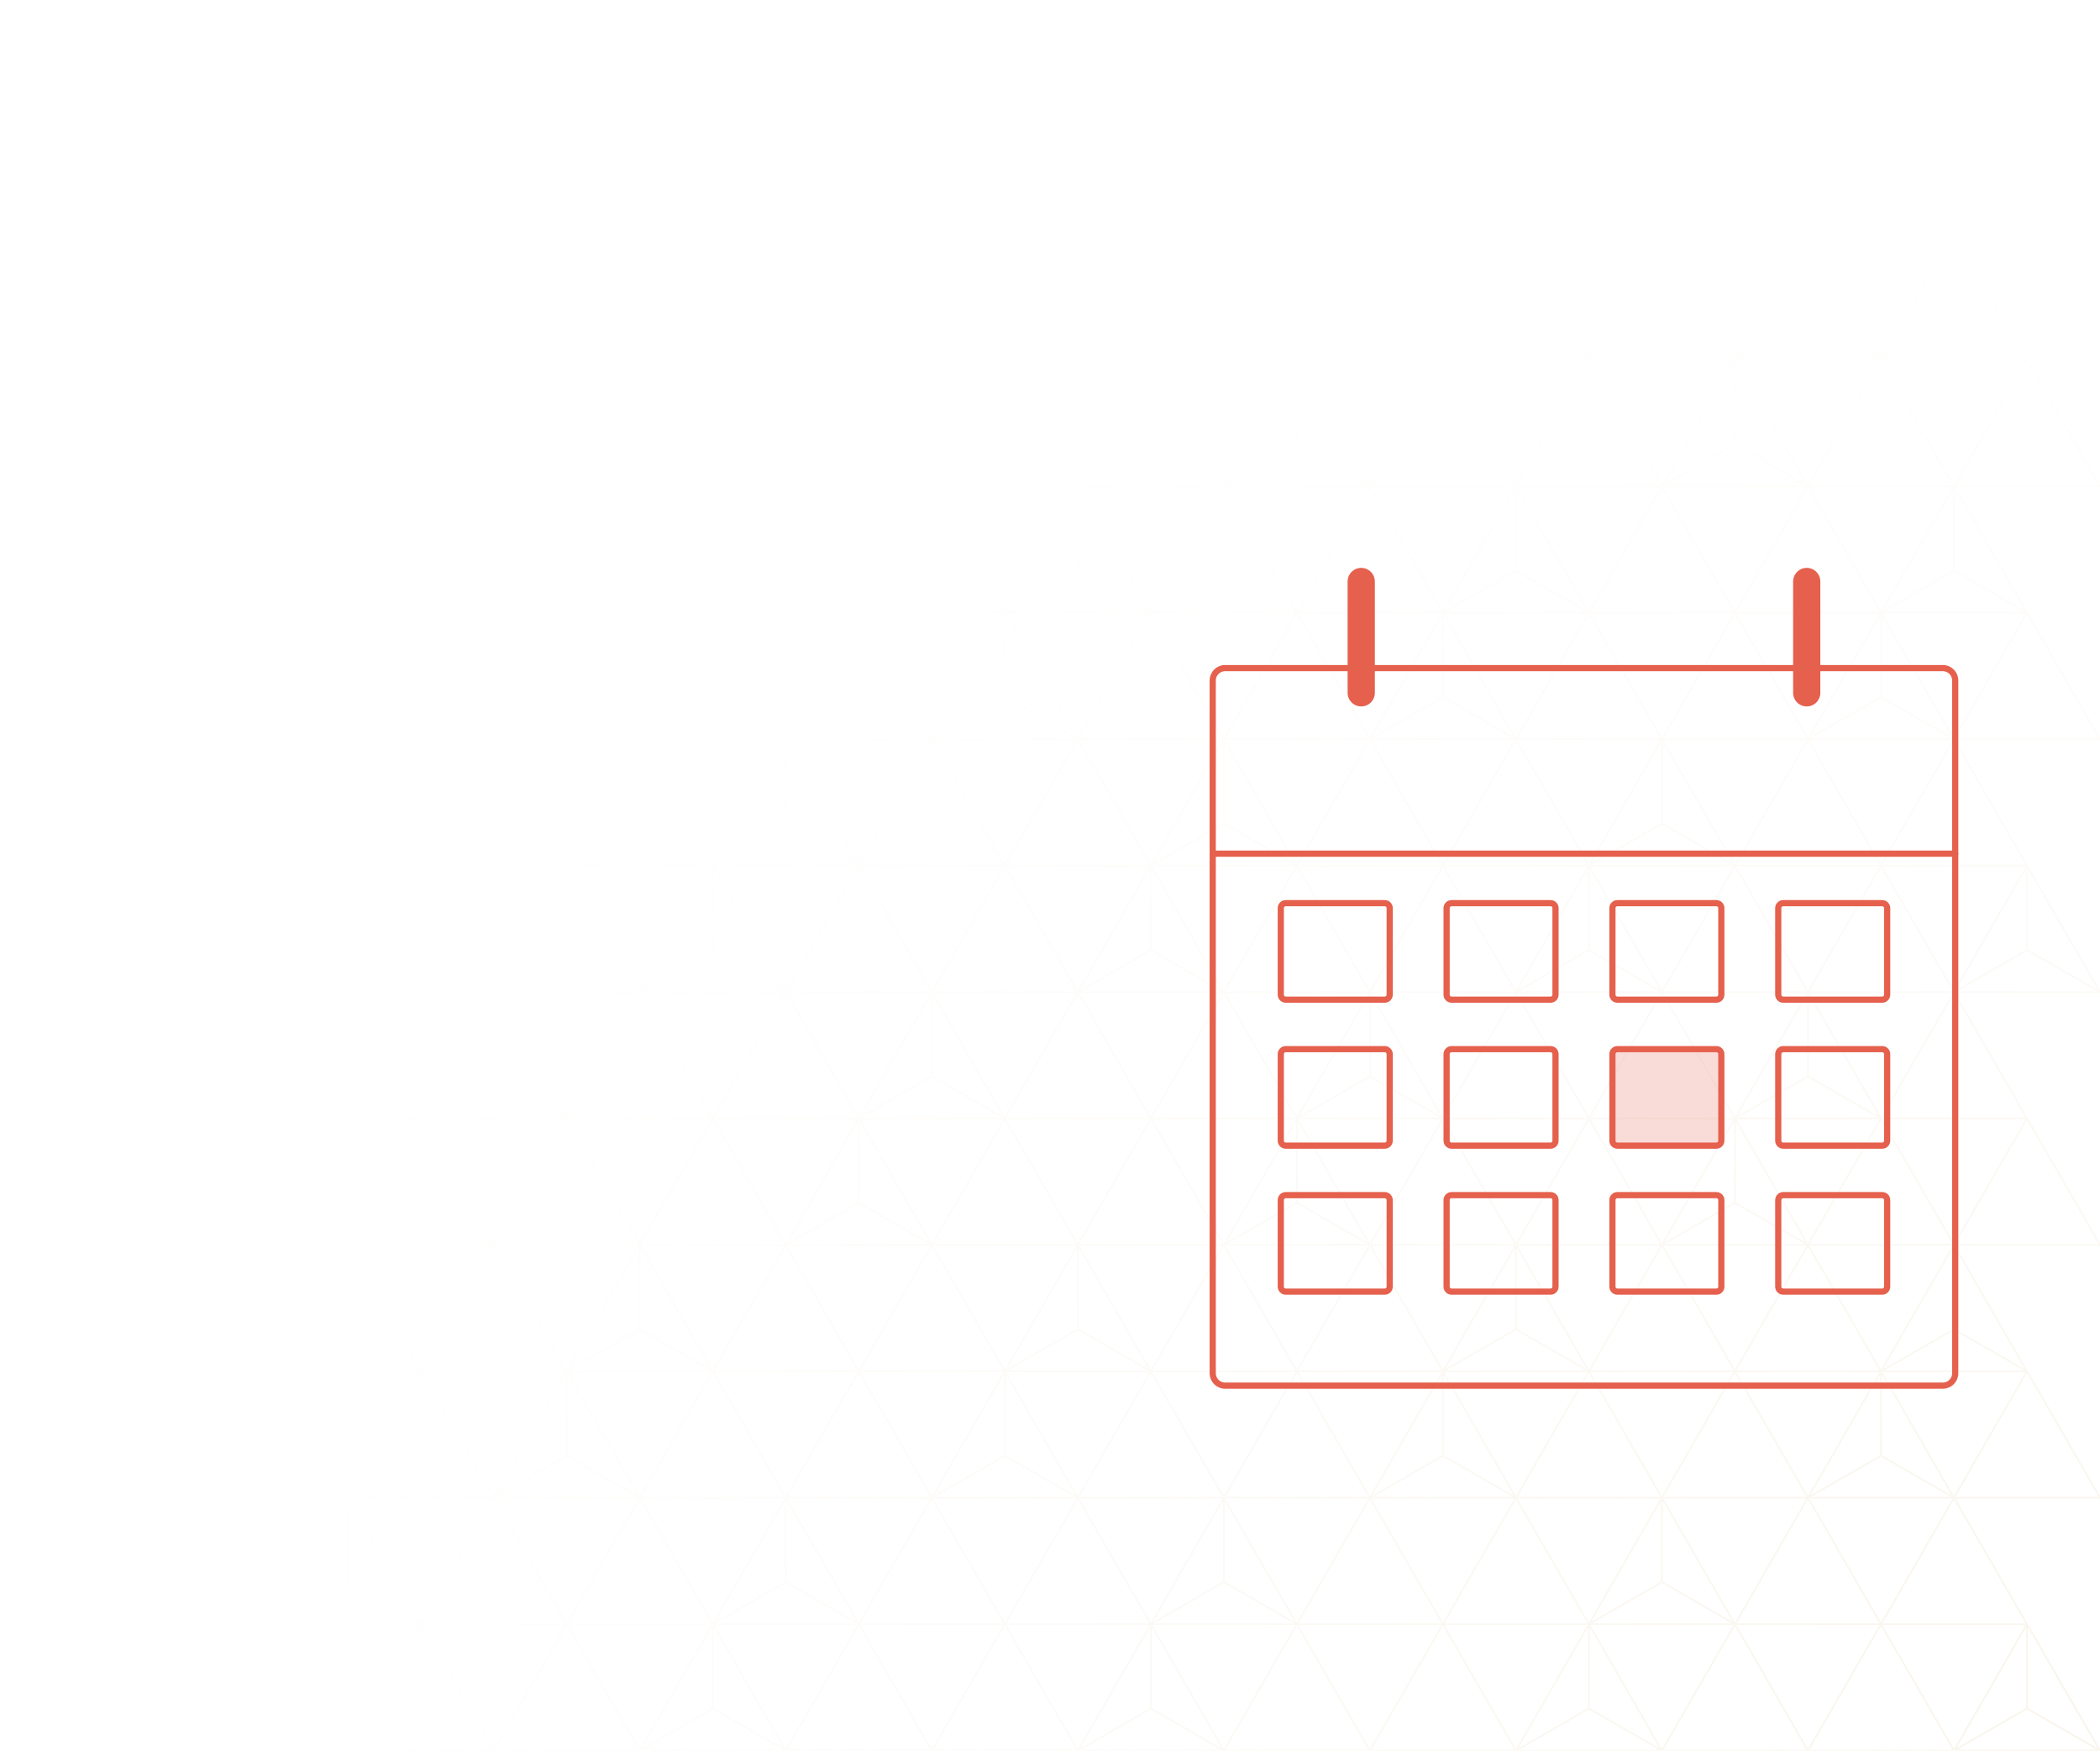
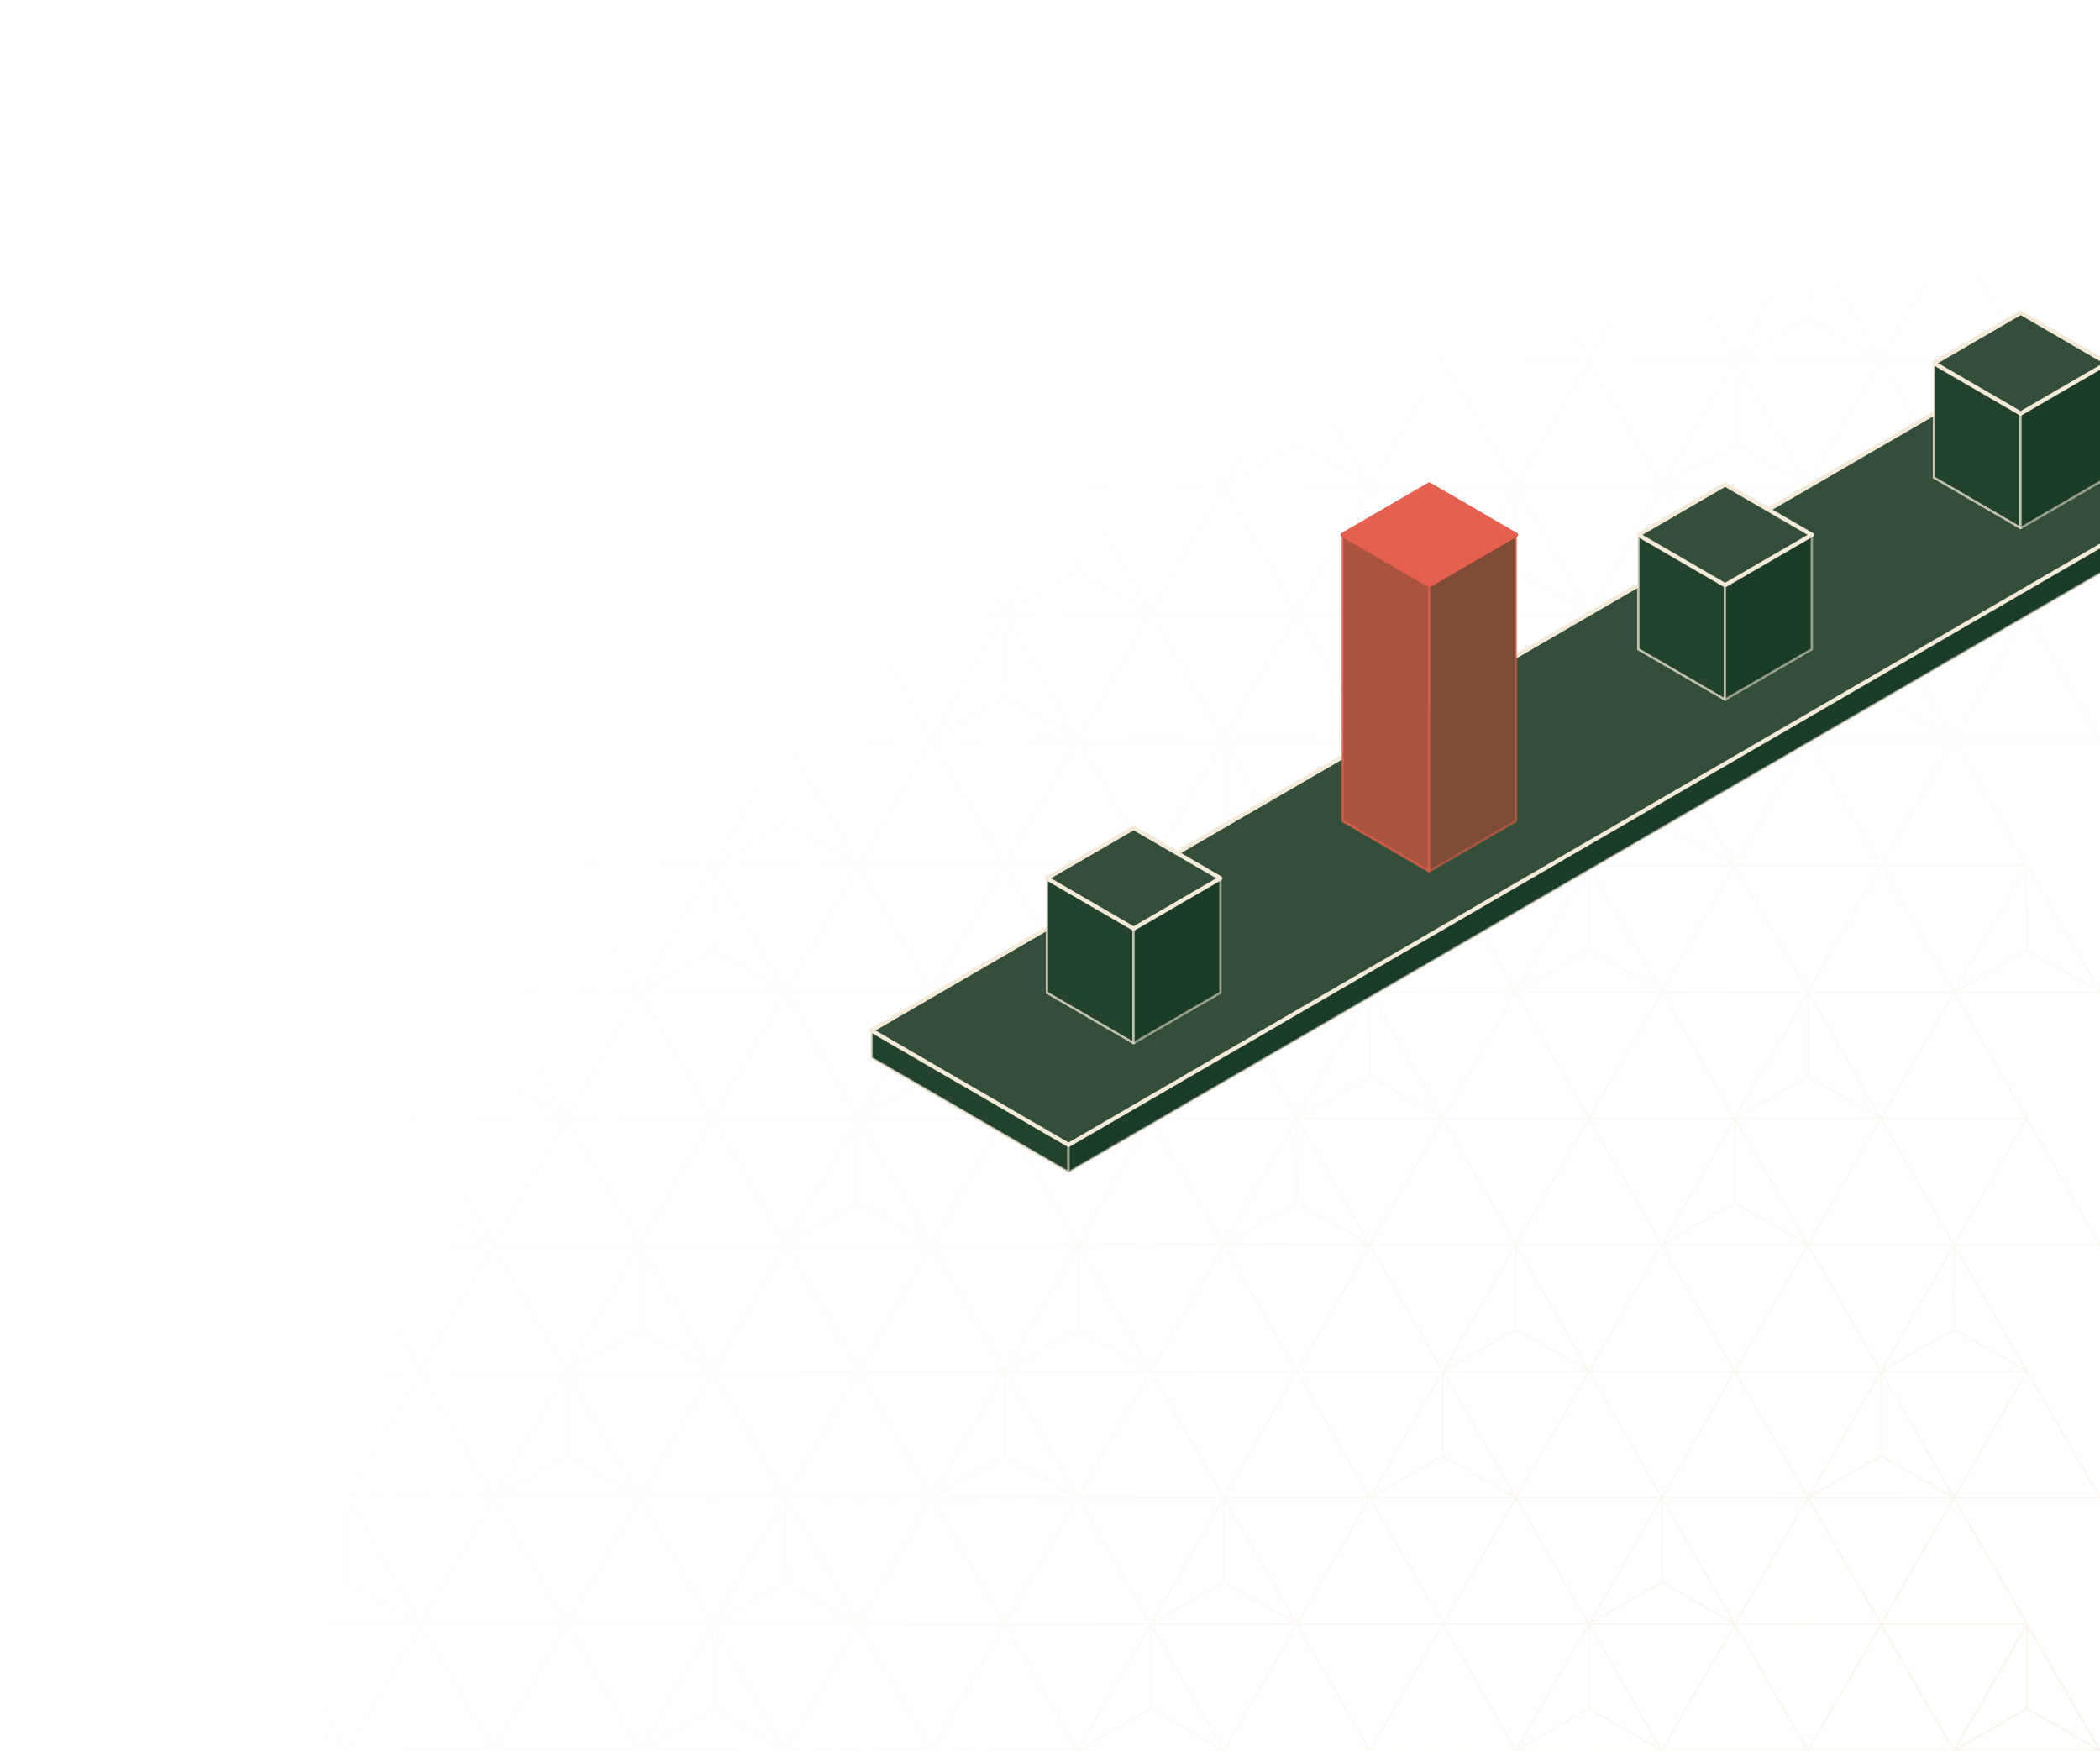
<svg xmlns="http://www.w3.org/2000/svg" width="1697" height="1415" viewBox="0 0 1697 1415" fill="none">
  <defs>
    <radialGradient id="fade" cx="1" cy="1" r="1.05" gradientUnits="objectBoundingBox">
      <stop offset="0" stop-color="#fff" stop-opacity="0.5" />
      <stop offset="0.45" stop-color="#fff" stop-opacity="0.22" />
      <stop offset="0.85" stop-color="#fff" stop-opacity="0" />
    </radialGradient>
    <mask id="m">
      <rect width="1697" height="1415" fill="url(#fade)" />
    </mask>
  </defs>
  <g mask="url(#m)" stroke="#f3ead8" stroke-width="1.4" stroke-linecap="round">
    <path d="M1697 1415L1579 1415 M1579 1415L1638 1312.8 M1638 1312.8L1697 1415 M1697 1415L1638 1380.9 M1579 1415L1638 1380.9 M1638 1312.8L1638 1380.9 M1579 1415L1461 1415 M1461 1415L1520 1312.8 M1520 1312.8L1579 1415 M1461 1415L1343 1415 M1343 1415L1402 1312.8 M1402 1312.8L1461 1415 M1343 1415L1225 1415 M1225 1415L1284 1312.8 M1284 1312.8L1343 1415 M1343 1415L1284 1380.9 M1225 1415L1284 1380.9 M1284 1312.8L1284 1380.9 M1225 1415L1107 1415 M1107 1415L1166 1312.8 M1166 1312.8L1225 1415 M1107 1415L989 1415 M989 1415L1048 1312.8 M1048 1312.8L1107 1415 M989 1415L871 1415 M871 1415L930 1312.8 M930 1312.8L989 1415 M989 1415L930 1380.9 M871 1415L930 1380.9 M930 1312.8L930 1380.9 M871 1415L753 1415 M753 1415L812 1312.8 M812 1312.8L871 1415 M753 1415L635 1415 M635 1415L694 1312.8 M694 1312.8L753 1415 M635 1415L517 1415 M517 1415L576 1312.8 M576 1312.8L635 1415 M635 1415L576 1380.9 M517 1415L576 1380.9 M576 1312.8L576 1380.9 M517 1415L399 1415 M399 1415L458 1312.8 M458 1312.8L517 1415 M399 1415L281 1415 M281 1415L340 1312.8 M340 1312.8L399 1415 M281 1415L163 1415 M163 1415L222 1312.8 M222 1312.8L281 1415 M281 1415L222 1380.9 M163 1415L222 1380.9 M222 1312.8L222 1380.9 M163 1415L45 1415 M45 1415L104 1312.8 M104 1312.8L163 1415 M45 1415L-73 1415 M-73 1415L-14 1312.8 M-14 1312.8L45 1415 M-73 1415L-191 1415 M-191 1415L-132 1312.8 M-132 1312.8L-73 1415 M-73 1415L-132 1380.9 M-191 1415L-132 1380.9 M-132 1312.8L-132 1380.9 M-191 1415L-309 1415 M-309 1415L-250 1312.8 M-250 1312.8L-191 1415 M1638 1312.8L1520 1312.8 M1520 1312.8L1579 1210.6 M1579 1210.6L1638 1312.8 M1520 1312.8L1402 1312.8 M1402 1312.8L1461 1210.6 M1461 1210.6L1520 1312.8 M1402 1312.8L1284 1312.8 M1284 1312.8L1343 1210.6 M1343 1210.6L1402 1312.8 M1402 1312.8L1343 1278.7 M1284 1312.8L1343 1278.7 M1343 1210.6L1343 1278.7 M1284 1312.8L1166 1312.8 M1166 1312.8L1225 1210.6 M1225 1210.6L1284 1312.8 M1166 1312.8L1048 1312.8 M1048 1312.8L1107 1210.6 M1107 1210.6L1166 1312.8 M1048 1312.8L930 1312.8 M930 1312.8L989 1210.6 M989 1210.6L1048 1312.8 M1048 1312.8L989 1278.7 M930 1312.8L989 1278.7 M989 1210.6L989 1278.7 M930 1312.8L812 1312.8 M812 1312.8L871 1210.6 M871 1210.6L930 1312.8 M812 1312.8L694 1312.8 M694 1312.8L753 1210.6 M753 1210.6L812 1312.8 M694 1312.8L576 1312.8 M576 1312.8L635 1210.6 M635 1210.6L694 1312.8 M694 1312.8L635 1278.7 M576 1312.8L635 1278.7 M635 1210.6L635 1278.7 M576 1312.8L458 1312.8 M458 1312.8L517 1210.6 M517 1210.6L576 1312.8 M458 1312.8L340 1312.8 M340 1312.8L399 1210.6 M399 1210.6L458 1312.8 M340 1312.8L222 1312.8 M222 1312.8L281 1210.6 M281 1210.6L340 1312.8 M340 1312.8L281 1278.7 M222 1312.8L281 1278.7 M281 1210.6L281 1278.7 M222 1312.8L104 1312.8 M104 1312.8L163 1210.6 M163 1210.6L222 1312.8 M104 1312.8L-14 1312.8 M-14 1312.8L45 1210.6 M45 1210.6L104 1312.8 M-14 1312.8L-132 1312.8 M-132 1312.8L-73 1210.6 M-73 1210.6L-14 1312.8 M-14 1312.8L-73 1278.7 M-132 1312.8L-73 1278.7 M-73 1210.6L-73 1278.7 M-132 1312.8L-250 1312.8 M-250 1312.8L-191 1210.6 M-191 1210.6L-132 1312.8 M-250 1312.8L-368 1312.8 M-368 1312.8L-309 1210.6 M-309 1210.6L-250 1312.8 M1697 1210.6L1579 1210.6 M1579 1210.6L1638 1108.4 M1638 1108.4L1697 1210.6 M1579 1210.6L1461 1210.6 M1461 1210.6L1520 1108.4 M1520 1108.4L1579 1210.6 M1579 1210.6L1520 1176.6 M1461 1210.6L1520 1176.6 M1520 1108.4L1520 1176.6 M1461 1210.6L1343 1210.6 M1343 1210.6L1402 1108.4 M1402 1108.4L1461 1210.6 M1343 1210.6L1225 1210.6 M1225 1210.6L1284 1108.4 M1284 1108.4L1343 1210.6 M1225 1210.6L1107 1210.6 M1107 1210.6L1166 1108.4 M1166 1108.4L1225 1210.6 M1225 1210.6L1166 1176.6 M1107 1210.6L1166 1176.6 M1166 1108.4L1166 1176.6 M1107 1210.6L989 1210.6 M989 1210.6L1048 1108.4 M1048 1108.4L1107 1210.6 M989 1210.6L871 1210.6 M871 1210.6L930 1108.4 M930 1108.4L989 1210.6 M871 1210.6L753 1210.6 M753 1210.6L812 1108.4 M812 1108.4L871 1210.6 M871 1210.6L812 1176.6 M753 1210.6L812 1176.6 M812 1108.4L812 1176.6 M753 1210.6L635 1210.6 M635 1210.6L694 1108.4 M694 1108.4L753 1210.6 M635 1210.6L517 1210.6 M517 1210.6L576 1108.4 M576 1108.4L635 1210.6 M517 1210.6L399 1210.6 M399 1210.6L458 1108.4 M458 1108.4L517 1210.6 M517 1210.6L458 1176.6 M399 1210.6L458 1176.6 M458 1108.4L458 1176.6 M399 1210.6L281 1210.6 M281 1210.6L340 1108.4 M340 1108.4L399 1210.6 M281 1210.6L163 1210.6 M163 1210.6L222 1108.4 M222 1108.4L281 1210.6 M163 1210.6L45 1210.6 M45 1210.6L104 1108.4 M104 1108.4L163 1210.6 M163 1210.6L104 1176.6 M45 1210.6L104 1176.6 M104 1108.4L104 1176.6 M45 1210.6L-73 1210.6 M-73 1210.6L-14 1108.4 M-14 1108.4L45 1210.6 M-73 1210.6L-191 1210.6 M-191 1210.6L-132 1108.4 M-132 1108.4L-73 1210.6 M-191 1210.6L-309 1210.6 M-309 1210.6L-250 1108.4 M-250 1108.4L-191 1210.6 M-191 1210.6L-250 1176.6 M-309 1210.6L-250 1176.6 M-250 1108.4L-250 1176.6 M1638 1108.4L1520 1108.4 M1520 1108.4L1579 1006.2 M1579 1006.2L1638 1108.4 M1638 1108.4L1579 1074.4 M1520 1108.4L1579 1074.4 M1579 1006.2L1579 1074.4 M1520 1108.4L1402 1108.4 M1402 1108.4L1461 1006.2 M1461 1006.2L1520 1108.4 M1402 1108.4L1284 1108.4 M1284 1108.4L1343 1006.2 M1343 1006.2L1402 1108.4 M1284 1108.4L1166 1108.4 M1166 1108.4L1225 1006.2 M1225 1006.2L1284 1108.4 M1284 1108.4L1225 1074.4 M1166 1108.4L1225 1074.4 M1225 1006.2L1225 1074.4 M1166 1108.4L1048 1108.4 M1048 1108.4L1107 1006.2 M1107 1006.2L1166 1108.4 M1048 1108.4L930 1108.4 M930 1108.4L989 1006.2 M989 1006.2L1048 1108.4 M930 1108.4L812 1108.4 M812 1108.4L871 1006.2 M871 1006.2L930 1108.4 M930 1108.4L871 1074.4 M812 1108.4L871 1074.4 M871 1006.2L871 1074.4 M812 1108.4L694 1108.4 M694 1108.4L753 1006.2 M753 1006.2L812 1108.4 M694 1108.4L576 1108.4 M576 1108.4L635 1006.2 M635 1006.2L694 1108.4 M576 1108.4L458 1108.4 M458 1108.4L517 1006.2 M517 1006.2L576 1108.4 M576 1108.4L517 1074.4 M458 1108.4L517 1074.4 M517 1006.2L517 1074.4 M458 1108.4L340 1108.4 M340 1108.4L399 1006.2 M399 1006.2L458 1108.4 M340 1108.4L222 1108.4 M222 1108.4L281 1006.2 M281 1006.2L340 1108.4 M222 1108.4L104 1108.4 M104 1108.4L163 1006.2 M163 1006.2L222 1108.4 M222 1108.4L163 1074.4 M104 1108.4L163 1074.4 M163 1006.2L163 1074.4 M104 1108.4L-14 1108.4 M-14 1108.4L45 1006.2 M45 1006.2L104 1108.4 M-14 1108.4L-132 1108.4 M-132 1108.4L-73 1006.2 M-73 1006.2L-14 1108.4 M-132 1108.4L-250 1108.4 M-250 1108.4L-191 1006.2 M-191 1006.2L-132 1108.4 M-132 1108.4L-191 1074.4 M-250 1108.4L-191 1074.4 M-191 1006.2L-191 1074.4 M-250 1108.4L-368 1108.4 M-368 1108.4L-309 1006.2 M-309 1006.2L-250 1108.4 M1697 1006.2L1579 1006.2 M1579 1006.2L1638 904 M1638 904L1697 1006.2 M1579 1006.2L1461 1006.2 M1461 1006.2L1520 904 M1520 904L1579 1006.2 M1461 1006.2L1343 1006.2 M1343 1006.2L1402 904 M1402 904L1461 1006.2 M1461 1006.2L1402 972.2 M1343 1006.2L1402 972.2 M1402 904L1402 972.2 M1343 1006.2L1225 1006.2 M1225 1006.2L1284 904 M1284 904L1343 1006.2 M1225 1006.2L1107 1006.2 M1107 1006.2L1166 904 M1166 904L1225 1006.2 M1107 1006.2L989 1006.2 M989 1006.2L1048 904 M1048 904L1107 1006.2 M1107 1006.2L1048 972.2 M989 1006.2L1048 972.2 M1048 904L1048 972.2 M989 1006.2L871 1006.2 M871 1006.2L930 904 M930 904L989 1006.2 M871 1006.2L753 1006.2 M753 1006.2L812 904 M812 904L871 1006.2 M753 1006.2L635 1006.2 M635 1006.2L694 904 M694 904L753 1006.2 M753 1006.2L694 972.2 M635 1006.2L694 972.2 M694 904L694 972.2 M635 1006.2L517 1006.2 M517 1006.2L576 904 M576 904L635 1006.2 M517 1006.2L399 1006.2 M399 1006.2L458 904 M458 904L517 1006.2 M399 1006.2L281 1006.2 M281 1006.2L340 904 M340 904L399 1006.2 M399 1006.2L340 972.2 M281 1006.2L340 972.2 M340 904L340 972.2 M281 1006.2L163 1006.2 M163 1006.2L222 904 M222 904L281 1006.2 M163 1006.2L45 1006.2 M45 1006.2L104 904 M104 904L163 1006.2 M45 1006.2L-73 1006.2 M-73 1006.2L-14 904 M-14 904L45 1006.2 M45 1006.2L-14 972.2 M-73 1006.2L-14 972.2 M-14 904L-14 972.2 M-73 1006.2L-191 1006.2 M-191 1006.2L-132 904 M-132 904L-73 1006.2 M-191 1006.2L-309 1006.2 M-309 1006.2L-250 904 M-250 904L-191 1006.2 M1638 904L1520 904 M1520 904L1579 801.9 M1579 801.9L1638 904 M1520 904L1402 904 M1402 904L1461 801.9 M1461 801.9L1520 904 M1520 904L1461 870 M1402 904L1461 870 M1461 801.9L1461 870 M1402 904L1284 904 M1284 904L1343 801.9 M1343 801.9L1402 904 M1284 904L1166 904 M1166 904L1225 801.9 M1225 801.9L1284 904 M1166 904L1048 904 M1048 904L1107 801.9 M1107 801.9L1166 904 M1166 904L1107 870 M1048 904L1107 870 M1107 801.9L1107 870 M1048 904L930 904 M930 904L989 801.9 M989 801.9L1048 904 M930 904L812 904 M812 904L871 801.9 M871 801.9L930 904 M812 904L694 904 M694 904L753 801.9 M753 801.9L812 904 M812 904L753 870 M694 904L753 870 M753 801.9L753 870 M694 904L576 904 M576 904L635 801.9 M635 801.9L694 904 M576 904L458 904 M458 904L517 801.9 M517 801.9L576 904 M458 904L340 904 M340 904L399 801.9 M399 801.9L458 904 M458 904L399 870 M340 904L399 870 M399 801.9L399 870 M340 904L222 904 M222 904L281 801.9 M281 801.9L340 904 M222 904L104 904 M104 904L163 801.9 M163 801.9L222 904 M104 904L-14 904 M-14 904L45 801.9 M45 801.9L104 904 M104 904L45 870 M-14 904L45 870 M45 801.9L45 870 M-14 904L-132 904 M-132 904L-73 801.9 M-73 801.9L-14 904 M-132 904L-250 904 M-250 904L-191 801.9 M-191 801.9L-132 904 M-250 904L-368 904 M-368 904L-309 801.9 M-309 801.9L-250 904 M-250 904L-309 870 M-368 904L-309 870 M-309 801.9L-309 870 M1697 801.9L1579 801.9 M1579 801.9L1638 699.7 M1638 699.7L1697 801.9 M1697 801.9L1638 767.8 M1579 801.9L1638 767.8 M1638 699.7L1638 767.8 M1579 801.9L1461 801.9 M1461 801.9L1520 699.7 M1520 699.7L1579 801.9 M1461 801.9L1343 801.9 M1343 801.9L1402 699.7 M1402 699.7L1461 801.9 M1343 801.9L1225 801.9 M1225 801.9L1284 699.7 M1284 699.7L1343 801.9 M1343 801.9L1284 767.8 M1225 801.9L1284 767.8 M1284 699.7L1284 767.8 M1225 801.9L1107 801.9 M1107 801.9L1166 699.7 M1166 699.7L1225 801.9 M1107 801.9L989 801.9 M989 801.9L1048 699.7 M1048 699.7L1107 801.9 M989 801.9L871 801.9 M871 801.9L930 699.7 M930 699.7L989 801.9 M989 801.9L930 767.8 M871 801.9L930 767.8 M930 699.7L930 767.8 M871 801.9L753 801.9 M753 801.9L812 699.7 M812 699.7L871 801.9 M753 801.9L635 801.9 M635 801.9L694 699.7 M694 699.7L753 801.9 M635 801.9L517 801.9 M517 801.9L576 699.7 M576 699.7L635 801.9 M635 801.9L576 767.8 M517 801.9L576 767.8 M576 699.7L576 767.8 M517 801.9L399 801.9 M399 801.9L458 699.7 M458 699.7L517 801.9 M399 801.9L281 801.9 M281 801.9L340 699.7 M340 699.7L399 801.9 M281 801.9L163 801.9 M163 801.9L222 699.7 M222 699.7L281 801.9 M281 801.9L222 767.8 M163 801.9L222 767.8 M222 699.7L222 767.8 M163 801.9L45 801.9 M45 801.9L104 699.7 M104 699.7L163 801.9 M45 801.9L-73 801.9 M-73 801.9L-14 699.7 M-14 699.7L45 801.9 M-73 801.9L-191 801.9 M-191 801.9L-132 699.7 M-132 699.7L-73 801.9 M-73 801.9L-132 767.8 M-191 801.9L-132 767.8 M-132 699.7L-132 767.8 M-191 801.9L-309 801.9 M-309 801.9L-250 699.7 M-250 699.7L-191 801.9 M1638 699.7L1520 699.7 M1520 699.7L1579 597.5 M1579 597.5L1638 699.7 M1520 699.7L1402 699.7 M1402 699.7L1461 597.5 M1461 597.5L1520 699.7 M1402 699.7L1284 699.7 M1284 699.7L1343 597.5 M1343 597.5L1402 699.7 M1402 699.7L1343 665.6 M1284 699.7L1343 665.6 M1343 597.5L1343 665.6 M1284 699.7L1166 699.7 M1166 699.7L1225 597.5 M1225 597.5L1284 699.7 M1166 699.7L1048 699.7 M1048 699.7L1107 597.5 M1107 597.5L1166 699.7 M1048 699.7L930 699.7 M930 699.7L989 597.5 M989 597.5L1048 699.7 M1048 699.7L989 665.6 M930 699.7L989 665.6 M989 597.5L989 665.6 M930 699.7L812 699.7 M812 699.7L871 597.5 M871 597.5L930 699.7 M812 699.7L694 699.7 M694 699.7L753 597.5 M753 597.5L812 699.7 M694 699.7L576 699.7 M576 699.7L635 597.5 M635 597.5L694 699.7 M694 699.7L635 665.6 M576 699.7L635 665.6 M635 597.5L635 665.6 M576 699.7L458 699.7 M458 699.7L517 597.5 M517 597.5L576 699.7 M458 699.7L340 699.7 M340 699.7L399 597.5 M399 597.5L458 699.7 M340 699.7L222 699.7 M222 699.7L281 597.5 M281 597.5L340 699.7 M340 699.7L281 665.6 M222 699.7L281 665.6 M281 597.5L281 665.6 M222 699.7L104 699.7 M104 699.7L163 597.5 M163 597.5L222 699.7 M104 699.7L-14 699.7 M-14 699.7L45 597.5 M45 597.5L104 699.7 M-14 699.7L-132 699.7 M-132 699.7L-73 597.5 M-73 597.5L-14 699.7 M-14 699.7L-73 665.6 M-132 699.7L-73 665.6 M-73 597.5L-73 665.6 M-132 699.7L-250 699.7 M-250 699.7L-191 597.5 M-191 597.5L-132 699.7 M-250 699.7L-368 699.7 M-368 699.7L-309 597.5 M-309 597.5L-250 699.7 M1697 597.5L1579 597.5 M1579 597.5L1638 495.3 M1638 495.3L1697 597.5 M1579 597.5L1461 597.5 M1461 597.5L1520 495.3 M1520 495.3L1579 597.5 M1579 597.5L1520 563.4 M1461 597.5L1520 563.4 M1520 495.3L1520 563.4 M1461 597.5L1343 597.5 M1343 597.5L1402 495.3 M1402 495.3L1461 597.5 M1343 597.5L1225 597.5 M1225 597.5L1284 495.3 M1284 495.3L1343 597.5 M1225 597.5L1107 597.5 M1107 597.5L1166 495.3 M1166 495.3L1225 597.5 M1225 597.5L1166 563.4 M1107 597.5L1166 563.4 M1166 495.3L1166 563.4 M1107 597.5L989 597.5 M989 597.5L1048 495.3 M1048 495.3L1107 597.5 M989 597.5L871 597.5 M871 597.5L930 495.3 M930 495.3L989 597.5 M871 597.5L753 597.5 M753 597.5L812 495.3 M812 495.3L871 597.5 M871 597.5L812 563.4 M753 597.5L812 563.4 M812 495.3L812 563.4 M753 597.5L635 597.5 M635 597.5L694 495.3 M694 495.3L753 597.5 M635 597.5L517 597.5 M517 597.5L576 495.3 M576 495.3L635 597.5 M517 597.5L399 597.5 M399 597.5L458 495.3 M458 495.3L517 597.5 M517 597.5L458 563.4 M399 597.5L458 563.4 M458 495.3L458 563.4 M399 597.5L281 597.5 M281 597.5L340 495.3 M340 495.3L399 597.5 M281 597.5L163 597.5 M163 597.5L222 495.3 M222 495.3L281 597.5 M163 597.5L45 597.5 M45 597.5L104 495.3 M104 495.3L163 597.5 M163 597.5L104 563.4 M45 597.5L104 563.4 M104 495.3L104 563.4 M45 597.5L-73 597.5 M-73 597.5L-14 495.3 M-14 495.3L45 597.5 M-73 597.5L-191 597.5 M-191 597.5L-132 495.3 M-132 495.3L-73 597.5 M-191 597.5L-309 597.5 M-309 597.5L-250 495.3 M-250 495.3L-191 597.5 M-191 597.5L-250 563.4 M-309 597.5L-250 563.4 M-250 495.3L-250 563.4 M1638 495.3L1520 495.3 M1520 495.3L1579 393.1 M1579 393.1L1638 495.3 M1638 495.3L1579 461.2 M1520 495.3L1579 461.2 M1579 393.1L1579 461.2 M1520 495.3L1402 495.3 M1402 495.3L1461 393.1 M1461 393.1L1520 495.3 M1402 495.3L1284 495.3 M1284 495.3L1343 393.1 M1343 393.1L1402 495.3 M1284 495.3L1166 495.3 M1166 495.3L1225 393.1 M1225 393.1L1284 495.3 M1284 495.3L1225 461.2 M1166 495.3L1225 461.2 M1225 393.1L1225 461.2 M1166 495.3L1048 495.3 M1048 495.3L1107 393.1 M1107 393.1L1166 495.3 M1048 495.3L930 495.3 M930 495.3L989 393.1 M989 393.1L1048 495.3 M930 495.3L812 495.3 M812 495.3L871 393.1 M871 393.1L930 495.3 M930 495.3L871 461.2 M812 495.3L871 461.2 M871 393.1L871 461.2 M812 495.3L694 495.3 M694 495.3L753 393.1 M753 393.1L812 495.3 M694 495.3L576 495.3 M576 495.3L635 393.1 M635 393.1L694 495.3 M576 495.3L458 495.3 M458 495.3L517 393.1 M517 393.1L576 495.3 M576 495.3L517 461.2 M458 495.3L517 461.2 M517 393.1L517 461.2 M458 495.3L340 495.3 M340 495.3L399 393.1 M399 393.1L458 495.3 M340 495.3L222 495.3 M222 495.3L281 393.1 M281 393.1L340 495.3 M222 495.3L104 495.3 M104 495.3L163 393.1 M163 393.1L222 495.3 M222 495.3L163 461.2 M104 495.3L163 461.2 M163 393.1L163 461.2 M104 495.3L-14 495.3 M-14 495.3L45 393.1 M45 393.1L104 495.3 M-14 495.3L-132 495.3 M-132 495.3L-73 393.1 M-73 393.1L-14 495.3 M-132 495.3L-250 495.3 M-250 495.3L-191 393.1 M-191 393.1L-132 495.3 M-132 495.3L-191 461.2 M-250 495.3L-191 461.2 M-191 393.1L-191 461.2 M-250 495.3L-368 495.3 M-368 495.3L-309 393.1 M-309 393.1L-250 495.3 M1697 393.1L1579 393.1 M1579 393.1L1638 290.9 M1638 290.9L1697 393.1 M1579 393.1L1461 393.1 M1461 393.1L1520 290.9 M1520 290.9L1579 393.1 M1461 393.1L1343 393.1 M1343 393.1L1402 290.9 M1402 290.9L1461 393.1 M1461 393.1L1402 359 M1343 393.1L1402 359 M1402 290.9L1402 359 M1343 393.1L1225 393.1 M1225 393.1L1284 290.9 M1284 290.9L1343 393.1 M1225 393.1L1107 393.1 M1107 393.1L1166 290.9 M1166 290.9L1225 393.1 M1107 393.1L989 393.1 M989 393.1L1048 290.9 M1048 290.9L1107 393.1 M1107 393.1L1048 359 M989 393.1L1048 359 M1048 290.9L1048 359 M989 393.1L871 393.1 M871 393.1L930 290.9 M930 290.9L989 393.1 M871 393.1L753 393.1 M753 393.1L812 290.9 M812 290.9L871 393.1 M753 393.1L635 393.1 M635 393.1L694 290.9 M694 290.9L753 393.1 M753 393.1L694 359 M635 393.1L694 359 M694 290.9L694 359 M635 393.1L517 393.1 M517 393.1L576 290.9 M576 290.9L635 393.1 M517 393.1L399 393.1 M399 393.1L458 290.9 M458 290.9L517 393.1 M399 393.1L281 393.1 M281 393.1L340 290.9 M340 290.9L399 393.1 M399 393.1L340 359 M281 393.1L340 359 M340 290.9L340 359 M281 393.1L163 393.1 M163 393.1L222 290.9 M222 290.9L281 393.1 M163 393.1L45 393.1 M45 393.1L104 290.9 M104 290.9L163 393.1 M45 393.1L-73 393.1 M-73 393.1L-14 290.9 M-14 290.9L45 393.1 M45 393.1L-14 359 M-73 393.1L-14 359 M-14 290.9L-14 359 M-73 393.1L-191 393.1 M-191 393.1L-132 290.9 M-132 290.9L-73 393.1 M-191 393.1L-309 393.1 M-309 393.1L-250 290.9 M-250 290.9L-191 393.1 M1638 290.9L1520 290.9 M1520 290.9L1579 188.7 M1579 188.7L1638 290.9 M1520 290.9L1402 290.9 M1402 290.9L1461 188.7 M1461 188.7L1520 290.9 M1520 290.9L1461 256.8 M1402 290.9L1461 256.8 M1461 188.7L1461 256.8 M1402 290.9L1284 290.9 M1284 290.9L1343 188.7 M1343 188.7L1402 290.9 M1284 290.9L1166 290.9 M1166 290.9L1225 188.7 M1225 188.7L1284 290.9 M1166 290.9L1048 290.9 M1048 290.9L1107 188.7 M1107 188.7L1166 290.9 M1166 290.9L1107 256.8 M1048 290.9L1107 256.8 M1107 188.7L1107 256.8 M1048 290.9L930 290.9 M930 290.9L989 188.7 M989 188.7L1048 290.9 M930 290.9L812 290.9 M812 290.9L871 188.7 M871 188.7L930 290.9 M812 290.9L694 290.9 M694 290.9L753 188.7 M753 188.7L812 290.9 M812 290.9L753 256.8 M694 290.9L753 256.8 M753 188.7L753 256.8 M694 290.9L576 290.9 M576 290.9L635 188.7 M635 188.7L694 290.9 M576 290.9L458 290.9 M458 290.9L517 188.7 M517 188.7L576 290.9 M458 290.9L340 290.9 M340 290.9L399 188.7 M399 188.7L458 290.9 M458 290.9L399 256.8 M340 290.9L399 256.8 M399 188.7L399 256.8 M340 290.9L222 290.9 M222 290.9L281 188.7 M281 188.7L340 290.9 M222 290.9L104 290.9 M104 290.9L163 188.7 M163 188.7L222 290.9 M104 290.9L-14 290.9 M-14 290.9L45 188.7 M45 188.7L104 290.9 M104 290.9L45 256.8 M-14 290.9L45 256.8 M45 188.7L45 256.8 M-14 290.9L-132 290.9 M-132 290.9L-73 188.7 M-73 188.7L-14 290.9 M-132 290.9L-250 290.9 M-250 290.9L-191 188.7 M-191 188.7L-132 290.9 M-250 290.9L-368 290.9 M-368 290.9L-309 188.7 M-309 188.7L-250 290.9 M-250 290.9L-309 256.8 M-368 290.9L-309 256.8 M-309 188.7L-309 256.8 M1697 188.7L1579 188.7 M1579 188.7L1638 86.5 M1638 86.5L1697 188.7 M1697 188.7L1638 154.6 M1579 188.7L1638 154.6 M1638 86.5L1638 154.6 M1579 188.7L1461 188.7 M1461 188.7L1520 86.5 M1520 86.5L1579 188.7 M1461 188.7L1343 188.7 M1343 188.7L1402 86.5 M1402 86.5L1461 188.7 M1343 188.7L1225 188.7 M1225 188.7L1284 86.5 M1284 86.5L1343 188.7 M1343 188.7L1284 154.6 M1225 188.7L1284 154.6 M1284 86.5L1284 154.6 M1225 188.7L1107 188.7 M1107 188.7L1166 86.5 M1166 86.5L1225 188.7 M1107 188.7L989 188.7 M989 188.7L1048 86.5 M1048 86.5L1107 188.7 M989 188.7L871 188.7 M871 188.7L930 86.5 M930 86.5L989 188.7 M989 188.7L930 154.6 M871 188.7L930 154.6 M930 86.5L930 154.6 M871 188.7L753 188.7 M753 188.7L812 86.5 M812 86.5L871 188.7 M753 188.7L635 188.7 M635 188.7L694 86.5 M694 86.5L753 188.7 M635 188.7L517 188.7 M517 188.7L576 86.5 M576 86.5L635 188.7 M635 188.7L576 154.6 M517 188.7L576 154.6 M576 86.5L576 154.6 M517 188.7L399 188.7 M399 188.7L458 86.5 M458 86.5L517 188.7 M399 188.7L281 188.7 M281 188.7L340 86.5 M340 86.5L399 188.7 M281 188.7L163 188.7 M163 188.7L222 86.5 M222 86.5L281 188.7 M281 188.7L222 154.6 M163 188.7L222 154.6 M222 86.5L222 154.6 M163 188.7L45 188.7 M45 188.7L104 86.5 M104 86.5L163 188.7 M45 188.7L-73 188.7 M-73 188.7L-14 86.5 M-14 86.5L45 188.7 M-73 188.7L-191 188.7 M-191 188.7L-132 86.5 M-132 86.5L-73 188.7 M-73 188.7L-132 154.6 M-191 188.7L-132 154.6 M-132 86.5L-132 154.6 M-191 188.7L-309 188.7 M-309 188.7L-250 86.5 M-250 86.5L-191 188.7 M1638 86.5L1520 86.5 M1520 86.5L1579 -15.7 M1579 -15.7L1638 86.5 M1520 86.5L1402 86.5 M1402 86.5L1461 -15.7 M1461 -15.7L1520 86.5 M1402 86.5L1284 86.5 M1284 86.5L1343 -15.7 M1343 -15.7L1402 86.5 M1402 86.5L1343 52.5 M1284 86.5L1343 52.5 M1343 -15.7L1343 52.5 M1284 86.5L1166 86.5 M1166 86.5L1225 -15.7 M1225 -15.7L1284 86.5 M1166 86.5L1048 86.5 M1048 86.5L1107 -15.7 M1107 -15.7L1166 86.5 M1048 86.5L930 86.5 M930 86.5L989 -15.7 M989 -15.7L1048 86.5 M1048 86.5L989 52.5 M930 86.5L989 52.5 M989 -15.7L989 52.5 M930 86.5L812 86.5 M812 86.5L871 -15.7 M871 -15.7L930 86.5 M812 86.5L694 86.5 M694 86.5L753 -15.7 M753 -15.7L812 86.5 M694 86.5L576 86.5 M576 86.5L635 -15.7 M635 -15.7L694 86.5 M694 86.5L635 52.5 M576 86.5L635 52.5 M635 -15.7L635 52.5 M576 86.5L458 86.5 M458 86.5L517 -15.7 M517 -15.7L576 86.5 M458 86.5L340 86.5 M340 86.5L399 -15.7 M399 -15.7L458 86.5 M340 86.5L222 86.5 M222 86.5L281 -15.7 M281 -15.7L340 86.5 M340 86.5L281 52.5 M222 86.5L281 52.5 M281 -15.7L281 52.5 M222 86.5L104 86.5 M104 86.5L163 -15.7 M163 -15.7L222 86.5 M104 86.5L-14 86.5 M-14 86.5L45 -15.7 M45 -15.7L104 86.5 M-14 86.5L-132 86.5 M-132 86.5L-73 -15.7 M-73 -15.7L-14 86.5 M-14 86.5L-73 52.5 M-132 86.5L-73 52.5 M-73 -15.7L-73 52.5 M-132 86.5L-250 86.5 M-250 86.5L-191 -15.7 M-191 -15.7L-132 86.5 M-250 86.5L-368 86.5 M-368 86.5L-309 -15.7 M-309 -15.7L-250 86.5 M1697 -15.7L1579 -15.7 M1579 -15.7L1638 -117.9 M1638 -117.9L1697 -15.7 M1579 -15.7L1461 -15.7 M1461 -15.7L1520 -117.9 M1520 -117.9L1579 -15.7 M1579 -15.7L1520 -49.7 M1461 -15.7L1520 -49.7 M1520 -117.9L1520 -49.7 M1461 -15.7L1343 -15.7 M1343 -15.7L1402 -117.9 M1402 -117.9L1461 -15.7 M1343 -15.7L1225 -15.7 M1225 -15.7L1284 -117.9 M1284 -117.9L1343 -15.7 M1225 -15.7L1107 -15.7 M1107 -15.7L1166 -117.9 M1166 -117.9L1225 -15.7 M1225 -15.7L1166 -49.7 M1107 -15.7L1166 -49.7 M1166 -117.9L1166 -49.7 M1107 -15.7L989 -15.7 M989 -15.7L1048 -117.9 M1048 -117.9L1107 -15.7 M989 -15.7L871 -15.7 M871 -15.7L930 -117.9 M930 -117.9L989 -15.7 M871 -15.7L753 -15.7 M753 -15.7L812 -117.9 M812 -117.9L871 -15.7 M871 -15.7L812 -49.7 M753 -15.7L812 -49.7 M812 -117.9L812 -49.7 M753 -15.7L635 -15.7 M635 -15.7L694 -117.9 M694 -117.9L753 -15.7 M635 -15.7L517 -15.7 M517 -15.7L576 -117.9 M576 -117.9L635 -15.7 M517 -15.7L399 -15.7 M399 -15.7L458 -117.9 M458 -117.9L517 -15.7 M517 -15.7L458 -49.7 M399 -15.7L458 -49.7 M458 -117.9L458 -49.7 M399 -15.7L281 -15.7 M281 -15.7L340 -117.9 M340 -117.9L399 -15.7 M281 -15.7L163 -15.7 M163 -15.7L222 -117.9 M222 -117.9L281 -15.7 M163 -15.7L45 -15.7 M45 -15.7L104 -117.9 M104 -117.9L163 -15.7 M163 -15.7L104 -49.7 M45 -15.7L104 -49.7 M104 -117.9L104 -49.7 M45 -15.7L-73 -15.7 M-73 -15.7L-14 -117.9 M-14 -117.9L45 -15.7 M-73 -15.7L-191 -15.7 M-191 -15.7L-132 -117.9 M-132 -117.9L-73 -15.7 M-191 -15.7L-309 -15.7 M-309 -15.7L-250 -117.9 M-250 -117.9L-191 -15.7 M-191 -15.7L-250 -49.7 M-309 -15.7L-250 -49.7 M-250 -117.9L-250 -49.7" />
  </g>
-   <g fill="none" stroke="#e5604d" stroke-width="5" stroke-linecap="round" stroke-linejoin="round">
-     <rect x="980" y="540" width="600" height="580" rx="10" fill="none" />
-     <line x1="980" y1="690" x2="1580" y2="690" fill="none" />
-     <line x1="1100" y1="470" x2="1100" y2="560" fill="none" stroke-width="22" />
-     <line x1="1460" y1="470" x2="1460" y2="560" fill="none" stroke-width="22" />
-     <rect x="1035" y="730" width="88" height="78" rx="4" fill="none" />
-     <rect x="1169" y="730" width="88" height="78" rx="4" fill="none" />
-     <rect x="1303" y="730" width="88" height="78" rx="4" fill="none" />
-     <rect x="1437" y="730" width="88" height="78" rx="4" fill="none" />
-     <rect x="1035" y="848" width="88" height="78" rx="4" fill="none" />
-     <rect x="1169" y="848" width="88" height="78" rx="4" fill="none" />
-     <rect x="1303" y="848" width="88" height="78" rx="4" fill="#e5604d" fill-opacity="0.22" />
-     <rect x="1437" y="848" width="88" height="78" rx="4" fill="none" />
-     <rect x="1035" y="966" width="88" height="78" rx="4" fill="none" />
-     <rect x="1169" y="966" width="88" height="78" rx="4" fill="none" />
-     <rect x="1303" y="966" width="88" height="78" rx="4" fill="none" />
-     <rect x="1437" y="966" width="88" height="78" rx="4" fill="none" />
+   <g fill="none" stroke-linecap="round" stroke-linejoin="round">
+     <polygon points="704.2,832.9 863.5,925.4 863.5,947.6 704.2,855.1" fill="#24432d" stroke="#f3ead8" stroke-width="1.9" stroke-opacity="0.75" />
+     <polygon points="1819.3,370.3 863.5,925.4 863.5,947.6 1819.3,392.5" fill="#1b3c26" stroke="#f3ead8" stroke-width="1.9" stroke-opacity="0.55" />
+     <polygon points="1660.0,277.8 1819.3,370.3 863.5,925.4 704.2,832.9" fill="#334f39" stroke="#f3ead8" stroke-width="3.4" stroke-opacity="1.0" />
+     <polygon points="1562.8,293.5 1632.9,334.2 1632.9,426.8 1562.8,386.0" fill="#24432d" stroke="#f3ead8" stroke-width="1.9" stroke-opacity="0.75" />
+     <polygon points="1703.0,293.5 1632.9,334.2 1632.9,426.8 1703.0,386.0" fill="#1b3c26" stroke="#f3ead8" stroke-width="1.9" stroke-opacity="0.55" />
+     <polygon points="1632.9,252.8 1703.0,293.5 1632.9,334.2 1562.8,293.5" fill="#334f39" stroke="#f3ead8" stroke-width="3.4" stroke-opacity="1.0" />
+     <polygon points="1323.9,432.3 1394.0,473.0 1394.0,565.5 1323.9,524.8" fill="#24432d" stroke="#f3ead8" stroke-width="1.9" stroke-opacity="0.75" />
+     <polygon points="1464.1,432.3 1394.0,473.0 1394.0,565.5 1464.1,524.8" fill="#1b3c26" stroke="#f3ead8" stroke-width="1.9" stroke-opacity="0.55" />
+     <polygon points="1394.0,391.6 1464.1,432.3 1394.0,473.0 1323.9,432.3" fill="#334f39" stroke="#f3ead8" stroke-width="3.4" stroke-opacity="1.0" />
+     <polygon points="1084.9,432.3 1155.0,473.0 1155.0,704.3 1084.9,663.6" fill="#aa5440" stroke="#e5604d" stroke-width="1.9" stroke-opacity="0.75" />
+     <polygon points="1225.1,432.3 1155.0,473.0 1155.0,704.3 1225.1,663.6" fill="#804b37" stroke="#e5604d" stroke-width="1.9" stroke-opacity="0.55" />
+     <polygon points="1155.0,391.6 1225.1,432.3 1155.0,473.0 1084.9,432.3" fill="#e5604d" stroke="#e5604d" stroke-width="3.4" stroke-opacity="1.0" />
+     <polygon points="846.0,709.9 916.1,750.6 916.1,843.1 846.0,802.4" fill="#24432d" stroke="#f3ead8" stroke-width="1.9" stroke-opacity="0.75" />
+     <polygon points="986.2,709.9 916.1,750.6 916.1,843.1 986.2,802.4" fill="#1b3c26" stroke="#f3ead8" stroke-width="1.9" stroke-opacity="0.55" />
+     <polygon points="916.1,669.2 986.2,709.9 916.1,750.6 846.0,709.9" fill="#334f39" stroke="#f3ead8" stroke-width="3.4" stroke-opacity="1.0" />
  </g>
</svg>
